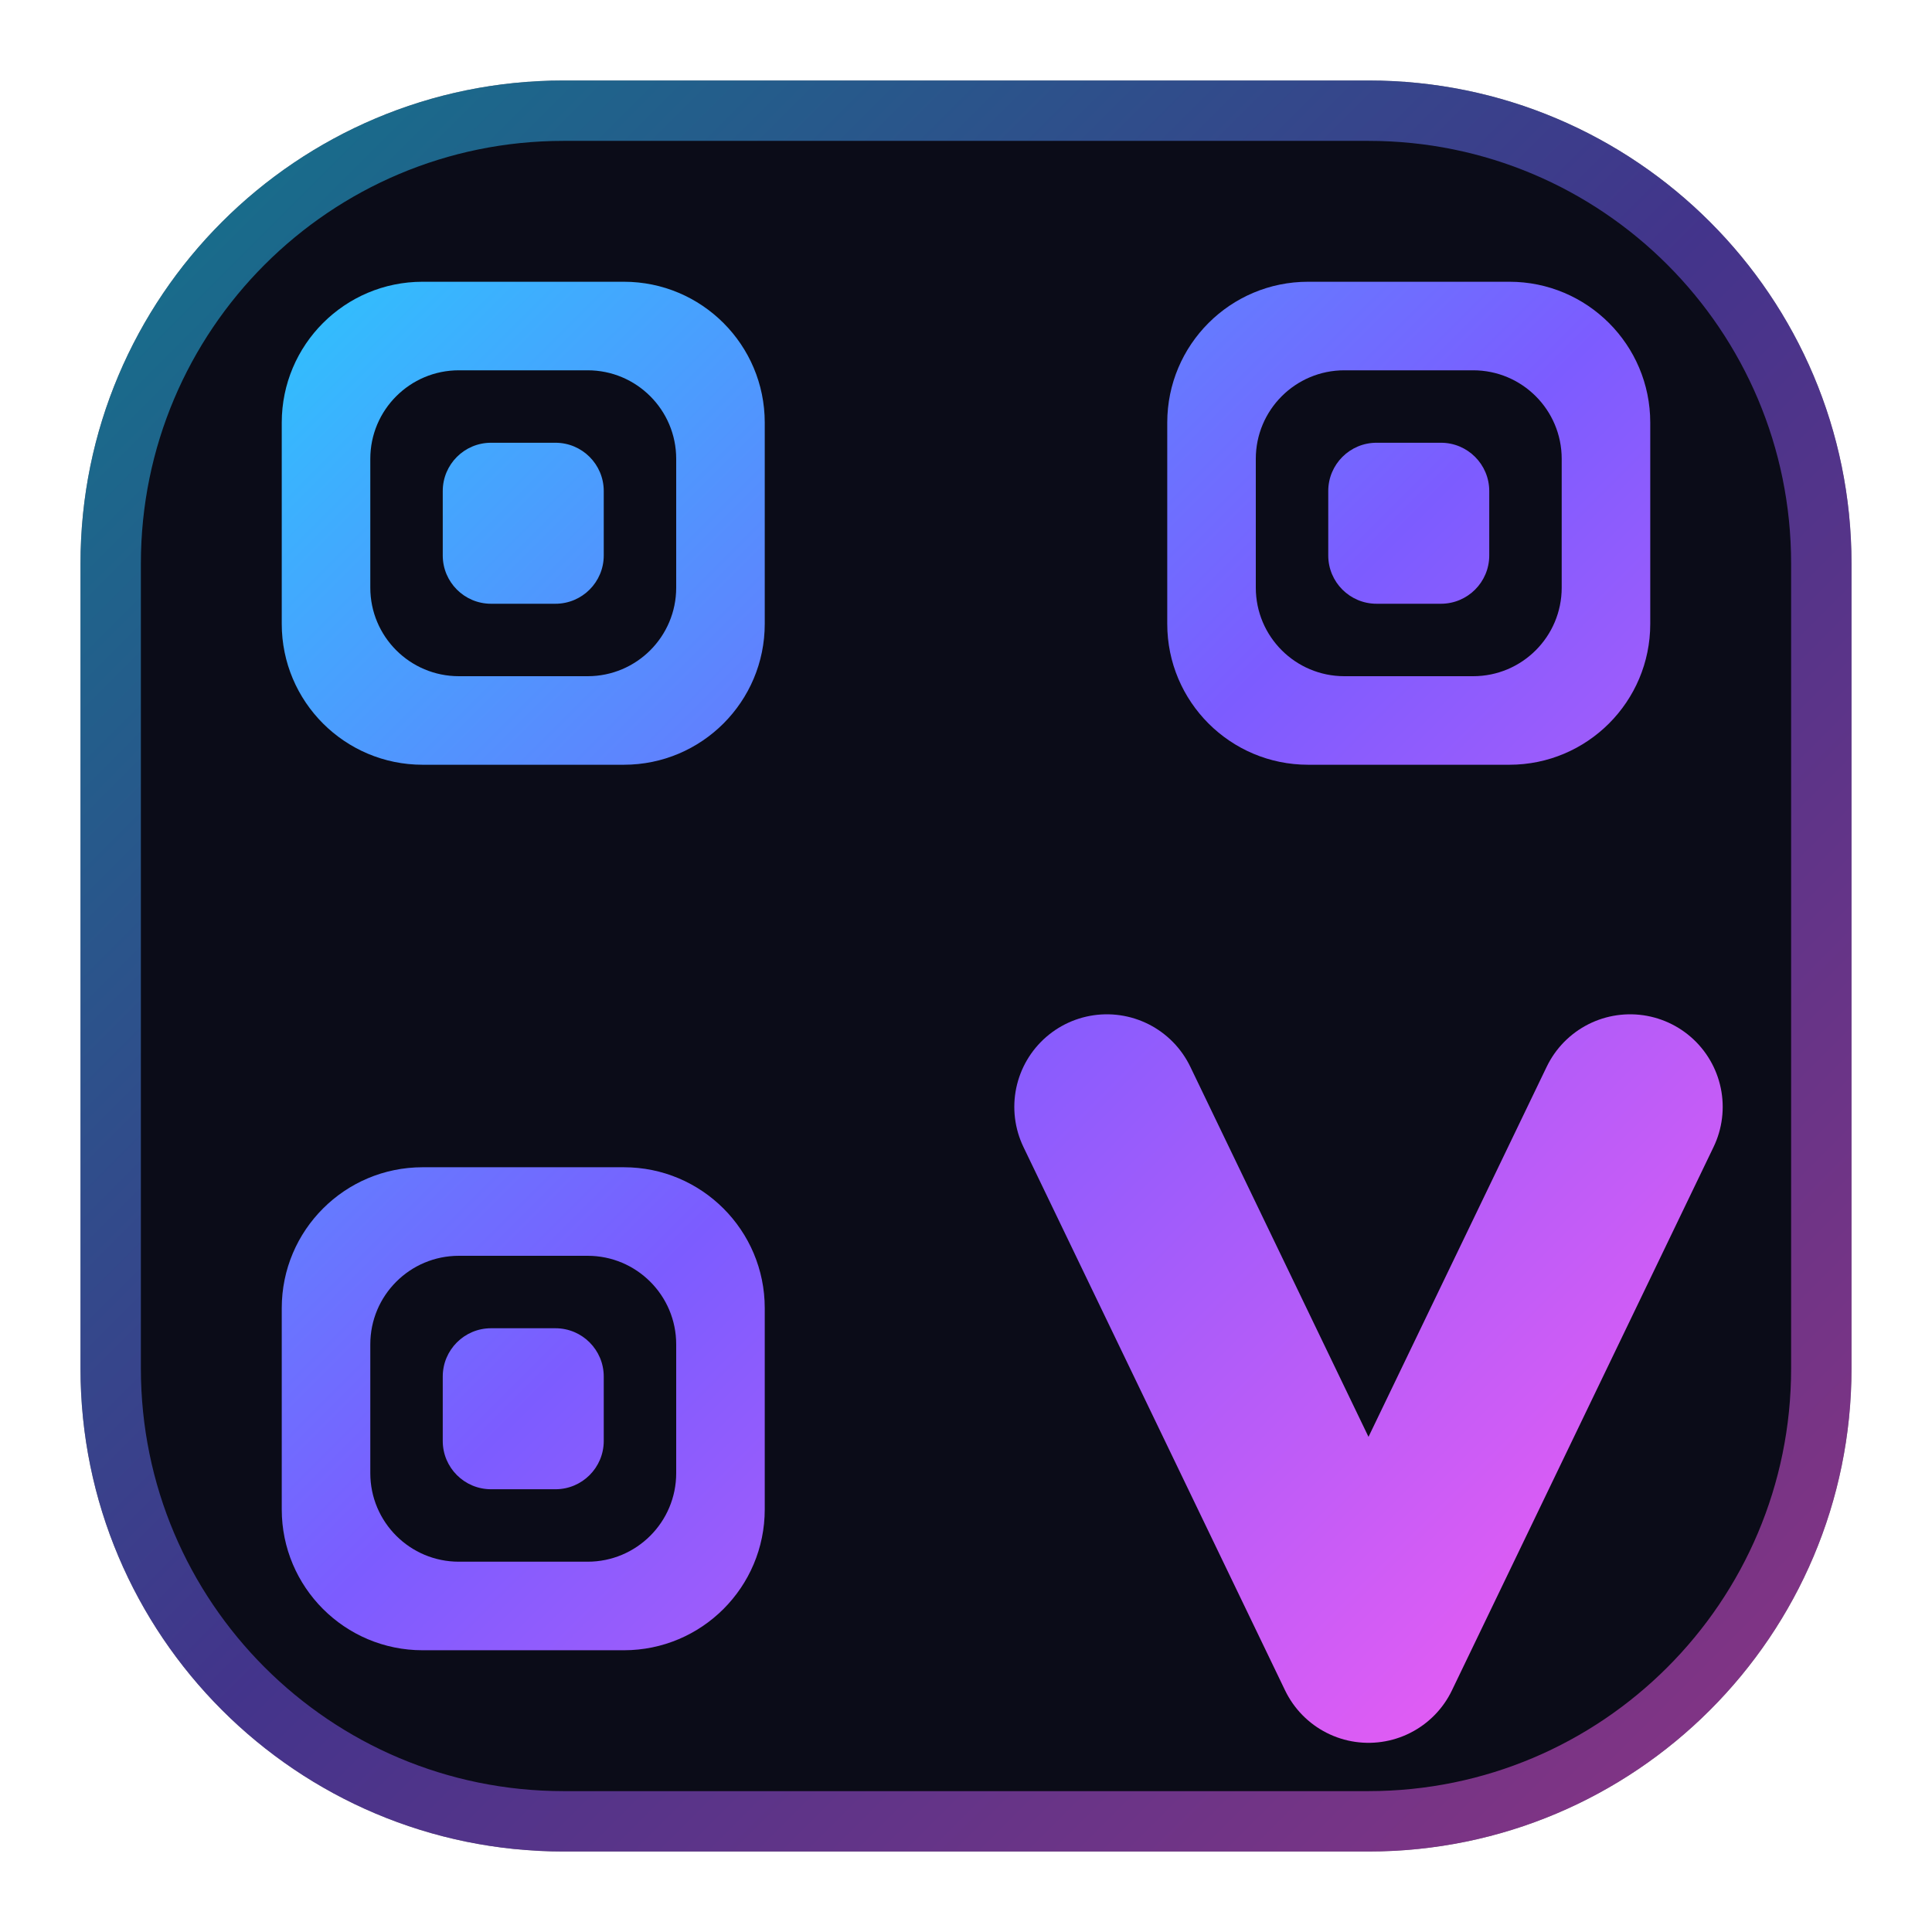
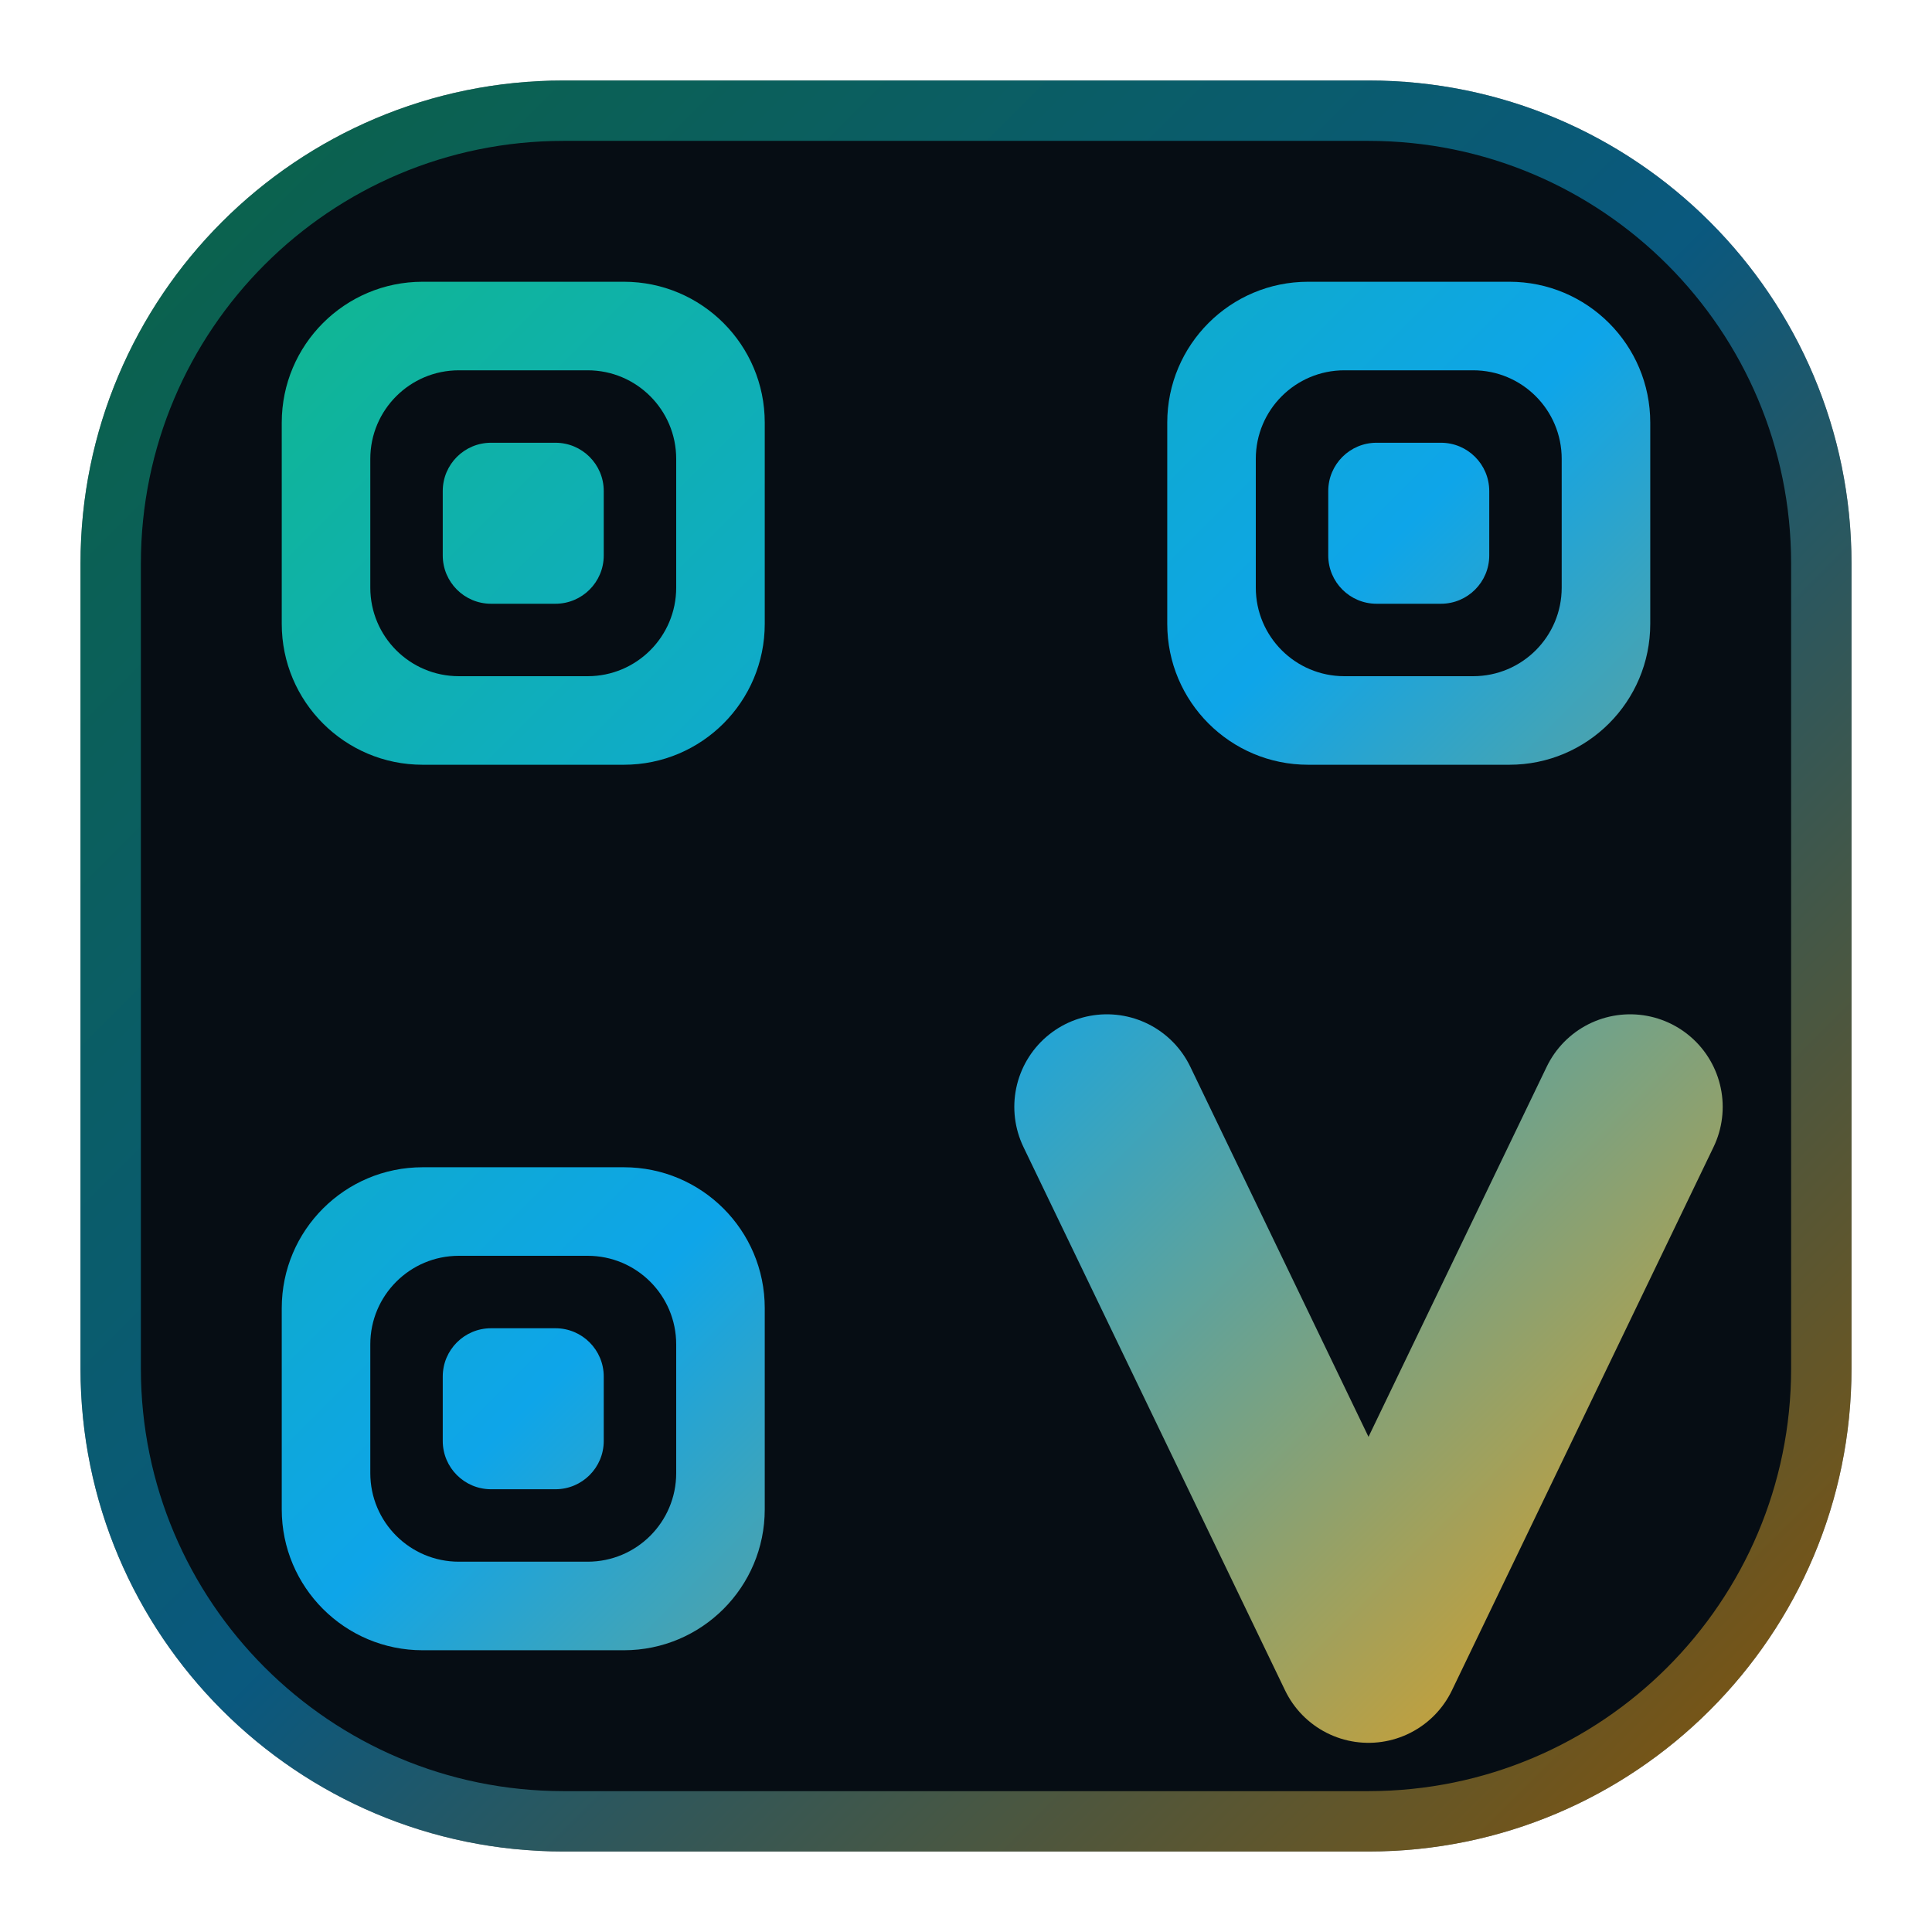
<svg xmlns="http://www.w3.org/2000/svg" width="48" height="48" viewBox="0 0 48 48" fill="none">
  <defs>
    <linearGradient id="vg" x1="4" y1="4" x2="44" y2="44" gradientUnits="userSpaceOnUse">
-       <stop stop-color="#21d4fd" />
-       <stop offset="0.5" stop-color="#7c5cff" />
-       <stop offset="1" stop-color="#ff5cf0" />
+       <stop stop-color="#10b981" />
+       <stop offset="0.5" stop-color="#0ea5e9" />
+       <stop offset="1" stop-color="#f59e0b" />
    </linearGradient>
  </defs>
-   <rect x="2" y="2" width="44" height="44" rx="12" fill="#0b0c18" />
+   <rect x="2" y="2" width="44" height="44" rx="12" fill="#060d14" />
  <rect x="2.75" y="2.75" width="42.5" height="42.5" rx="11.25" stroke="url(#vg)" stroke-opacity="0.5" stroke-width="1.5" />
  <rect x="7" y="7" width="12" height="12" rx="3.5" fill="url(#vg)" />
-   <rect x="9.2" y="9.2" width="7.6" height="7.6" rx="2.2" fill="#0b0c18" />
+   <rect x="9.2" y="9.2" width="7.6" height="7.6" rx="2.2" fill="#060d14" />
  <rect x="11" y="11" width="4" height="4" rx="1.2" fill="url(#vg)" />
  <rect x="29" y="7" width="12" height="12" rx="3.5" fill="url(#vg)" />
-   <rect x="31.2" y="9.2" width="7.6" height="7.6" rx="2.2" fill="#0b0c18" />
+   <rect x="31.2" y="9.2" width="7.6" height="7.6" rx="2.2" fill="#060d14" />
  <rect x="33" y="11" width="4" height="4" rx="1.2" fill="url(#vg)" />
  <rect x="7" y="29" width="12" height="12" rx="3.5" fill="url(#vg)" />
-   <rect x="9.2" y="31.2" width="7.6" height="7.6" rx="2.2" fill="#0b0c18" />
+   <rect x="9.2" y="31.2" width="7.6" height="7.6" rx="2.2" fill="#060d14" />
  <rect x="11" y="33" width="4" height="4" rx="1.2" fill="url(#vg)" />
  <path d="M27.5 27.5 L34 41 L40.5 27.5" stroke="url(#vg)" stroke-width="4.6" stroke-linecap="round" stroke-linejoin="round" fill="none" />
</svg>
